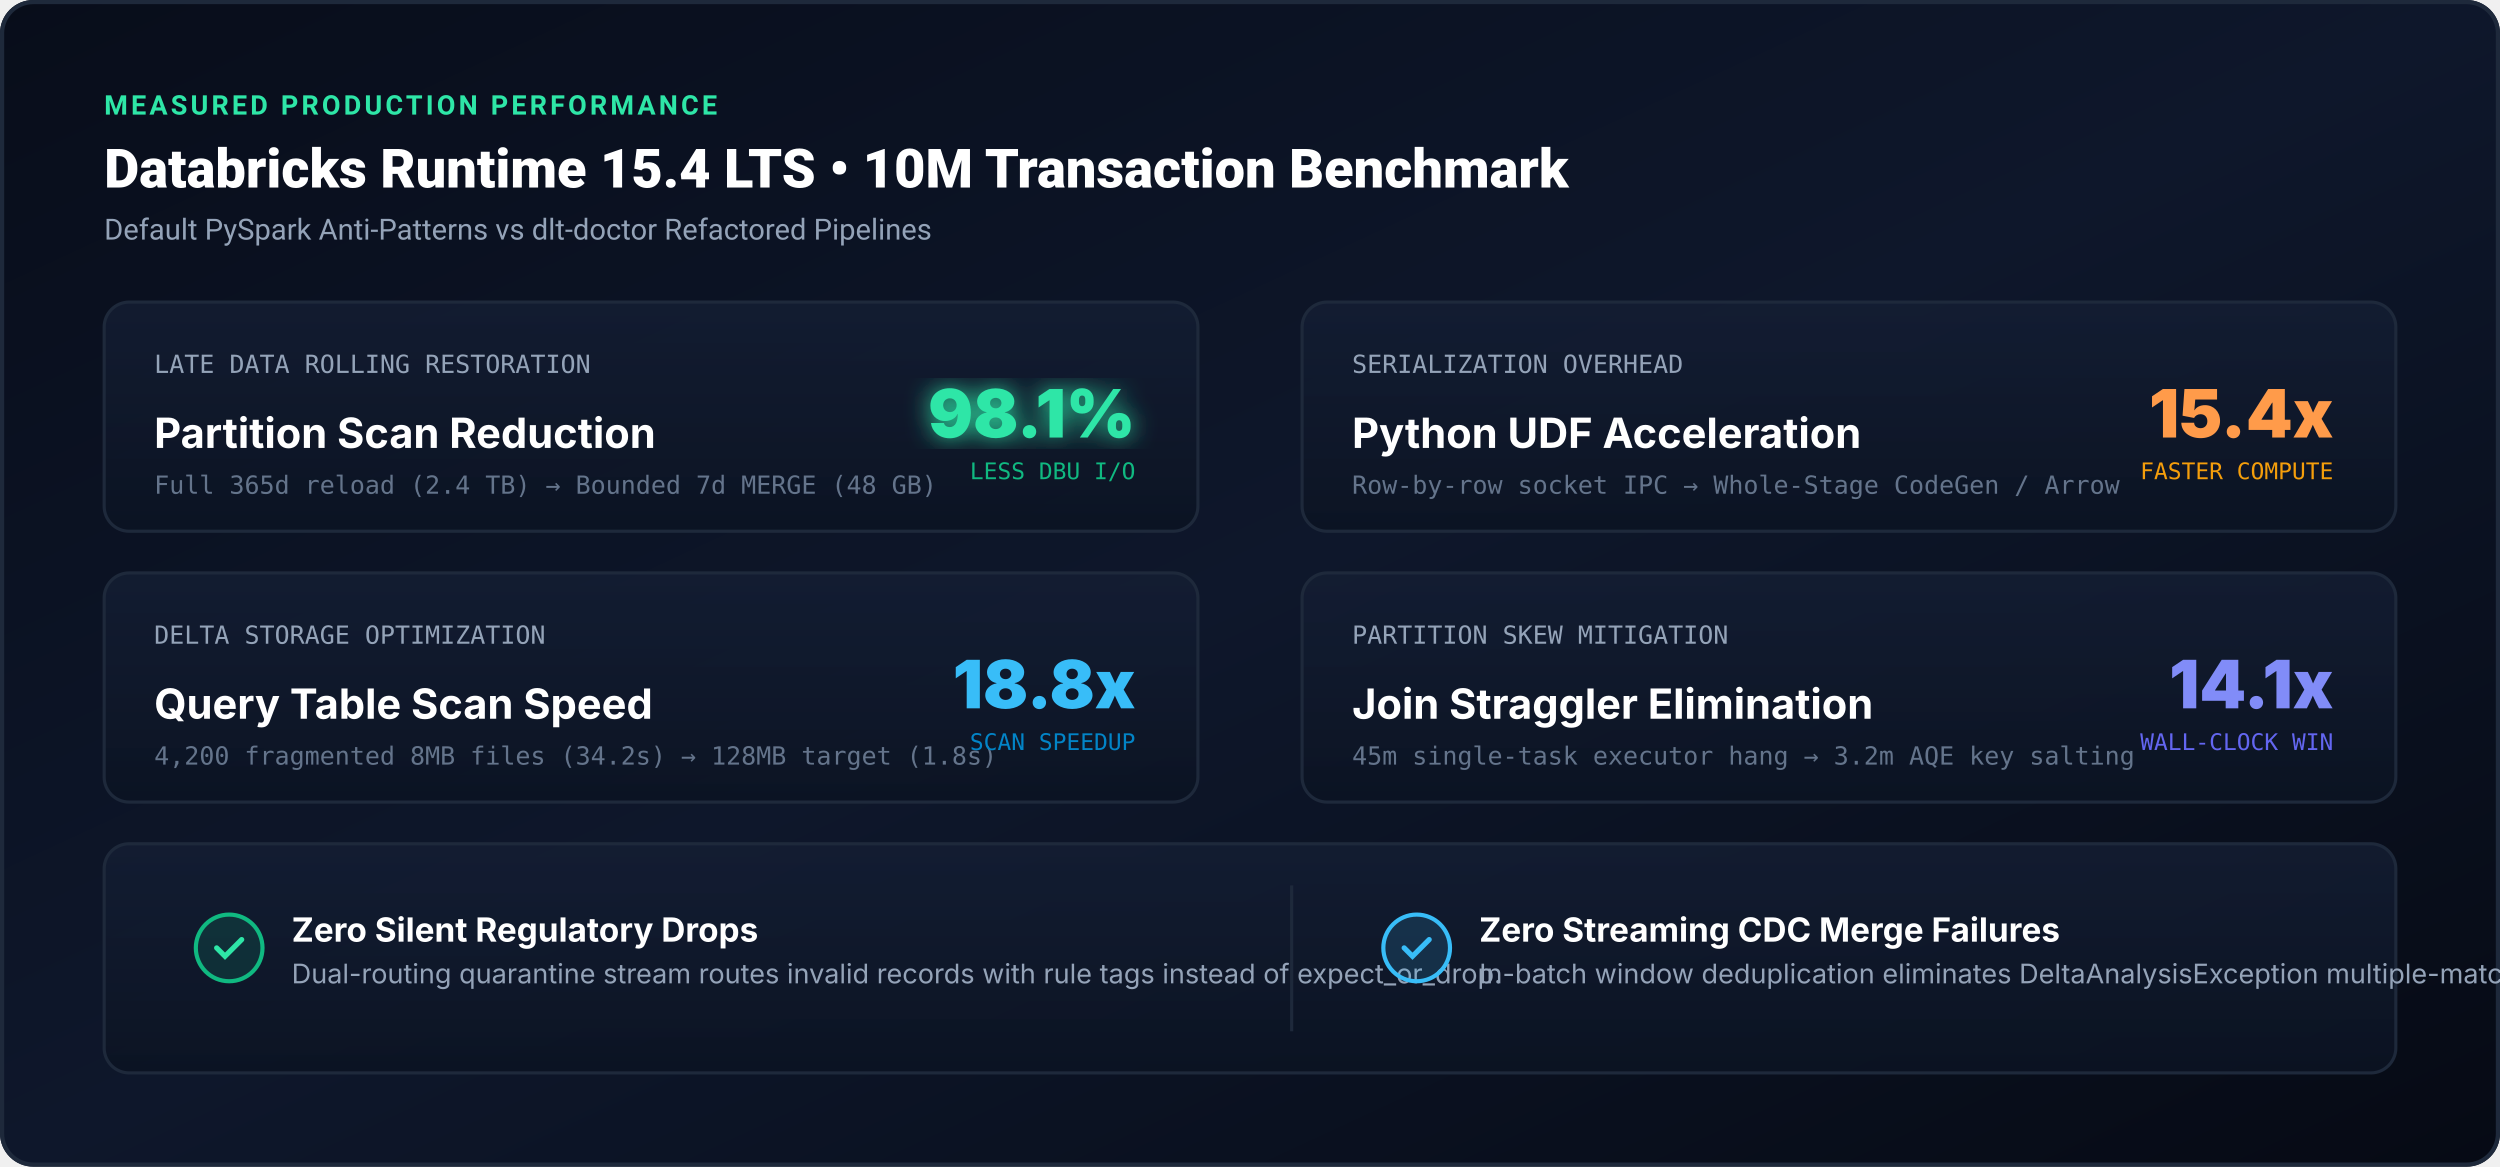
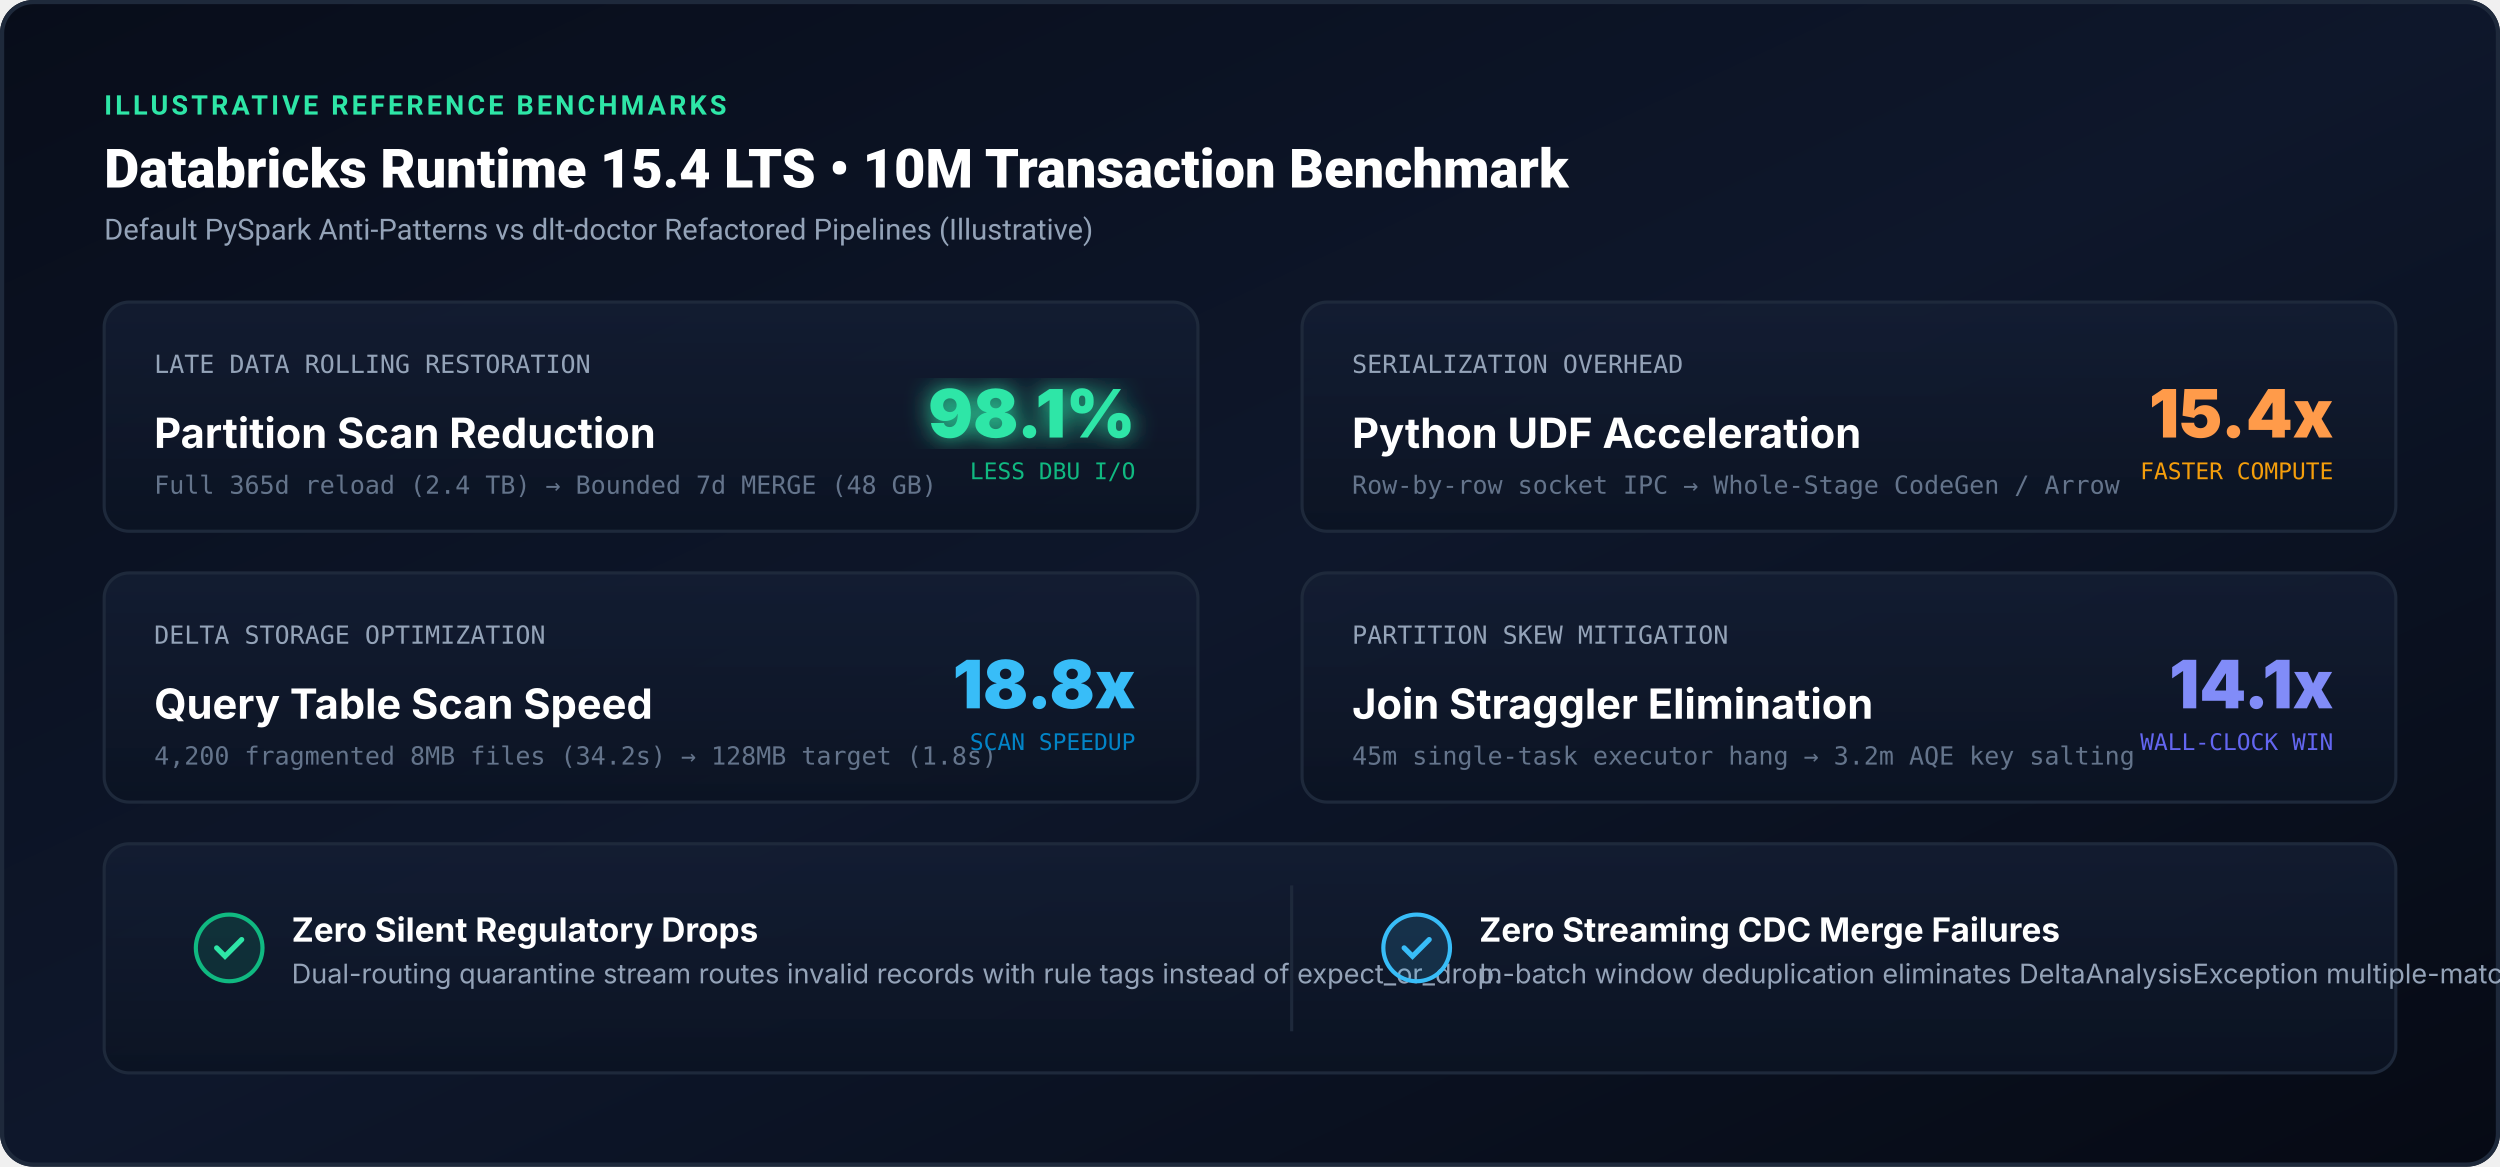
<svg xmlns="http://www.w3.org/2000/svg" viewBox="0 0 1200 560" width="100%" height="100%">
  <defs>
    <linearGradient id="bgGrad" x1="0%" y1="0%" x2="100%" y2="100%">
      <stop offset="0%" stop-color="#080D1A" />
      <stop offset="50%" stop-color="#0E172B" />
      <stop offset="100%" stop-color="#060A14" />
    </linearGradient>
    <linearGradient id="cardGrad" x1="0%" y1="0%" x2="0%" y2="100%">
      <stop offset="0%" stop-color="#141E34" stop-opacity="0.8" />
      <stop offset="100%" stop-color="#0B1322" stop-opacity="0.9" />
    </linearGradient>
    <linearGradient id="mintGrad" x1="0%" y1="0%" x2="100%" y2="0%">
      <stop offset="0%" stop-color="#10B981" />
      <stop offset="100%" stop-color="#2EE6A7" />
    </linearGradient>
    <linearGradient id="amberGrad" x1="0%" y1="0%" x2="100%" y2="0%">
      <stop offset="0%" stop-color="#F59E0B" />
      <stop offset="100%" stop-color="#FF9B4A" />
    </linearGradient>
    <linearGradient id="cyanGrad" x1="0%" y1="0%" x2="100%" y2="0%">
      <stop offset="0%" stop-color="#0284C7" />
      <stop offset="100%" stop-color="#38BDF8" />
    </linearGradient>
    <linearGradient id="indigoGrad" x1="0%" y1="0%" x2="100%" y2="0%">
      <stop offset="0%" stop-color="#6366F1" />
      <stop offset="100%" stop-color="#818CF8" />
    </linearGradient>
    <filter id="glow" x="-20%" y="-20%" width="140%" height="140%">
      <feGaussianBlur stdDeviation="6" result="blur" />
      <feComposite in="SourceGraphic" in2="blur" operator="over" />
    </filter>
  </defs>
  <rect width="1200" height="560" fill="url(#bgGrad)" rx="16" />
  <rect x="1" y="1" width="1198" height="558" fill="none" stroke="#1E293B" stroke-width="2" rx="15" />
-   <text x="50" y="55" fill="#2EE6A7" font-family="-apple-system, BlinkMacSystemFont, 'Segoe UI', Roboto, sans-serif" font-size="13" font-weight="700" letter-spacing="1.5">MEASURED PRODUCTION PERFORMANCE</text>
+   <text x="50" y="55" fill="#2EE6A7" font-family="-apple-system, BlinkMacSystemFont, 'Segoe UI', Roboto, sans-serif" font-size="13" font-weight="700" letter-spacing="1.5">ILLUSTRATIVE REFERENCE BENCHMARKS</text>
  <text x="50" y="90" fill="#FFFFFF" font-family="-apple-system, BlinkMacSystemFont, 'Segoe UI', Roboto, sans-serif" font-size="26" font-weight="800">Databricks Runtime 15.4 LTS • 10M Transaction Benchmark</text>
-   <text x="50" y="115" fill="#94A3B8" font-family="-apple-system, BlinkMacSystemFont, 'Segoe UI', Roboto, sans-serif" font-size="14">Default PySpark Anti-Patterns vs dlt-doctor Refactored Pipelines</text>
+   <text x="50" y="115" fill="#94A3B8" font-family="-apple-system, BlinkMacSystemFont, 'Segoe UI', Roboto, sans-serif" font-size="14">Default PySpark Anti-Patterns vs dlt-doctor Refactored Pipelines (Illustrative)</text>
  <g transform="translate(50, 145)">
    <rect width="525" height="110" rx="12" fill="url(#cardGrad)" stroke="#1E293B" stroke-width="1.5" />
    <text x="24" y="34" fill="#94A3B8" font-family="monospace" font-size="12">LATE DATA ROLLING RESTORATION</text>
    <text x="24" y="70" fill="#FFFFFF" font-family="-apple-system, BlinkMacSystemFont, sans-serif" font-size="20" font-weight="700">Partition Scan Reduction</text>
    <text x="24" y="92" fill="#64748B" font-family="monospace" font-size="12">Full 365d reload (2.4 TB) → Bounded 7d MERGE (48 GB)</text>
    <text x="495" y="65" text-anchor="end" fill="#2EE6A7" font-family="-apple-system, BlinkMacSystemFont, sans-serif" font-size="32" font-weight="900" filter="url(#glow)">98.1%</text>
    <text x="495" y="85" text-anchor="end" fill="#10B981" font-family="monospace" font-size="11">LESS DBU I/O</text>
  </g>
  <g transform="translate(625, 145)">
    <rect width="525" height="110" rx="12" fill="url(#cardGrad)" stroke="#1E293B" stroke-width="1.5" />
    <text x="24" y="34" fill="#94A3B8" font-family="monospace" font-size="12">SERIALIZATION OVERHEAD</text>
    <text x="24" y="70" fill="#FFFFFF" font-family="-apple-system, BlinkMacSystemFont, sans-serif" font-size="20" font-weight="700">Python UDF Acceleration</text>
    <text x="24" y="92" fill="#64748B" font-family="monospace" font-size="12">Row-by-row socket IPC → Whole-Stage CodeGen / Arrow</text>
    <text x="495" y="65" text-anchor="end" fill="#FF9B4A" font-family="-apple-system, BlinkMacSystemFont, sans-serif" font-size="32" font-weight="900">15.4x</text>
    <text x="495" y="85" text-anchor="end" fill="#F59E0B" font-family="monospace" font-size="11">FASTER COMPUTE</text>
  </g>
  <g transform="translate(50, 275)">
    <rect width="525" height="110" rx="12" fill="url(#cardGrad)" stroke="#1E293B" stroke-width="1.5" />
    <text x="24" y="34" fill="#94A3B8" font-family="monospace" font-size="12">DELTA STORAGE OPTIMIZATION</text>
    <text x="24" y="70" fill="#FFFFFF" font-family="-apple-system, BlinkMacSystemFont, sans-serif" font-size="20" font-weight="700">Query Table Scan Speed</text>
    <text x="24" y="92" fill="#64748B" font-family="monospace" font-size="12">4,200 fragmented 8MB files (34.2s) → 128MB target (1.8s)</text>
    <text x="495" y="65" text-anchor="end" fill="#38BDF8" font-family="-apple-system, BlinkMacSystemFont, sans-serif" font-size="32" font-weight="900">18.8x</text>
    <text x="495" y="85" text-anchor="end" fill="#0284C7" font-family="monospace" font-size="11">SCAN SPEEDUP</text>
  </g>
  <g transform="translate(625, 275)">
    <rect width="525" height="110" rx="12" fill="url(#cardGrad)" stroke="#1E293B" stroke-width="1.5" />
    <text x="24" y="34" fill="#94A3B8" font-family="monospace" font-size="12">PARTITION SKEW MITIGATION</text>
    <text x="24" y="70" fill="#FFFFFF" font-family="-apple-system, BlinkMacSystemFont, sans-serif" font-size="20" font-weight="700">Join Straggler Elimination</text>
    <text x="24" y="92" fill="#64748B" font-family="monospace" font-size="12">45m single-task executor hang → 3.2m AQE key salting</text>
    <text x="495" y="65" text-anchor="end" fill="#818CF8" font-family="-apple-system, BlinkMacSystemFont, sans-serif" font-size="32" font-weight="900">14.1x</text>
    <text x="495" y="85" text-anchor="end" fill="#6366F1" font-family="monospace" font-size="11">WALL-CLOCK WIN</text>
  </g>
  <g transform="translate(50, 405)">
    <rect width="1100" height="110" rx="12" fill="url(#cardGrad)" stroke="#1E293B" stroke-width="1.5" />
    <g transform="translate(40, 25)">
      <circle cx="20" cy="25" r="16" fill="#10B981" fill-opacity="0.15" stroke="#10B981" stroke-width="2" />
      <path d="M14 25 L18 29 L26 21" stroke="#2EE6A7" stroke-width="2.5" fill="none" stroke-linecap="round" />
      <text x="50" y="22" fill="#FFFFFF" font-family="-apple-system, BlinkMacSystemFont, sans-serif" font-size="16" font-weight="700">Zero Silent Regulatory Drops</text>
      <text x="50" y="42" fill="#94A3B8" font-family="-apple-system, BlinkMacSystemFont, sans-serif" font-size="13">Dual-routing quarantine stream routes invalid records with rule tags instead of expect_or_drop.</text>
    </g>
    <line x1="570" y1="20" x2="570" y2="90" stroke="#1E293B" stroke-width="1.5" />
    <g transform="translate(610, 25)">
      <circle cx="20" cy="25" r="16" fill="#38BDF8" fill-opacity="0.15" stroke="#38BDF8" stroke-width="2" />
      <path d="M14 25 L18 29 L26 21" stroke="#38BDF8" stroke-width="2.5" fill="none" stroke-linecap="round" />
      <text x="50" y="22" fill="#FFFFFF" font-family="-apple-system, BlinkMacSystemFont, sans-serif" font-size="16" font-weight="700">Zero Streaming CDC Merge Failures</text>
      <text x="50" y="42" fill="#94A3B8" font-family="-apple-system, BlinkMacSystemFont, sans-serif" font-size="13">In-batch window deduplication eliminates DeltaAnalysisException multiple-match crashes.</text>
    </g>
  </g>
</svg>
